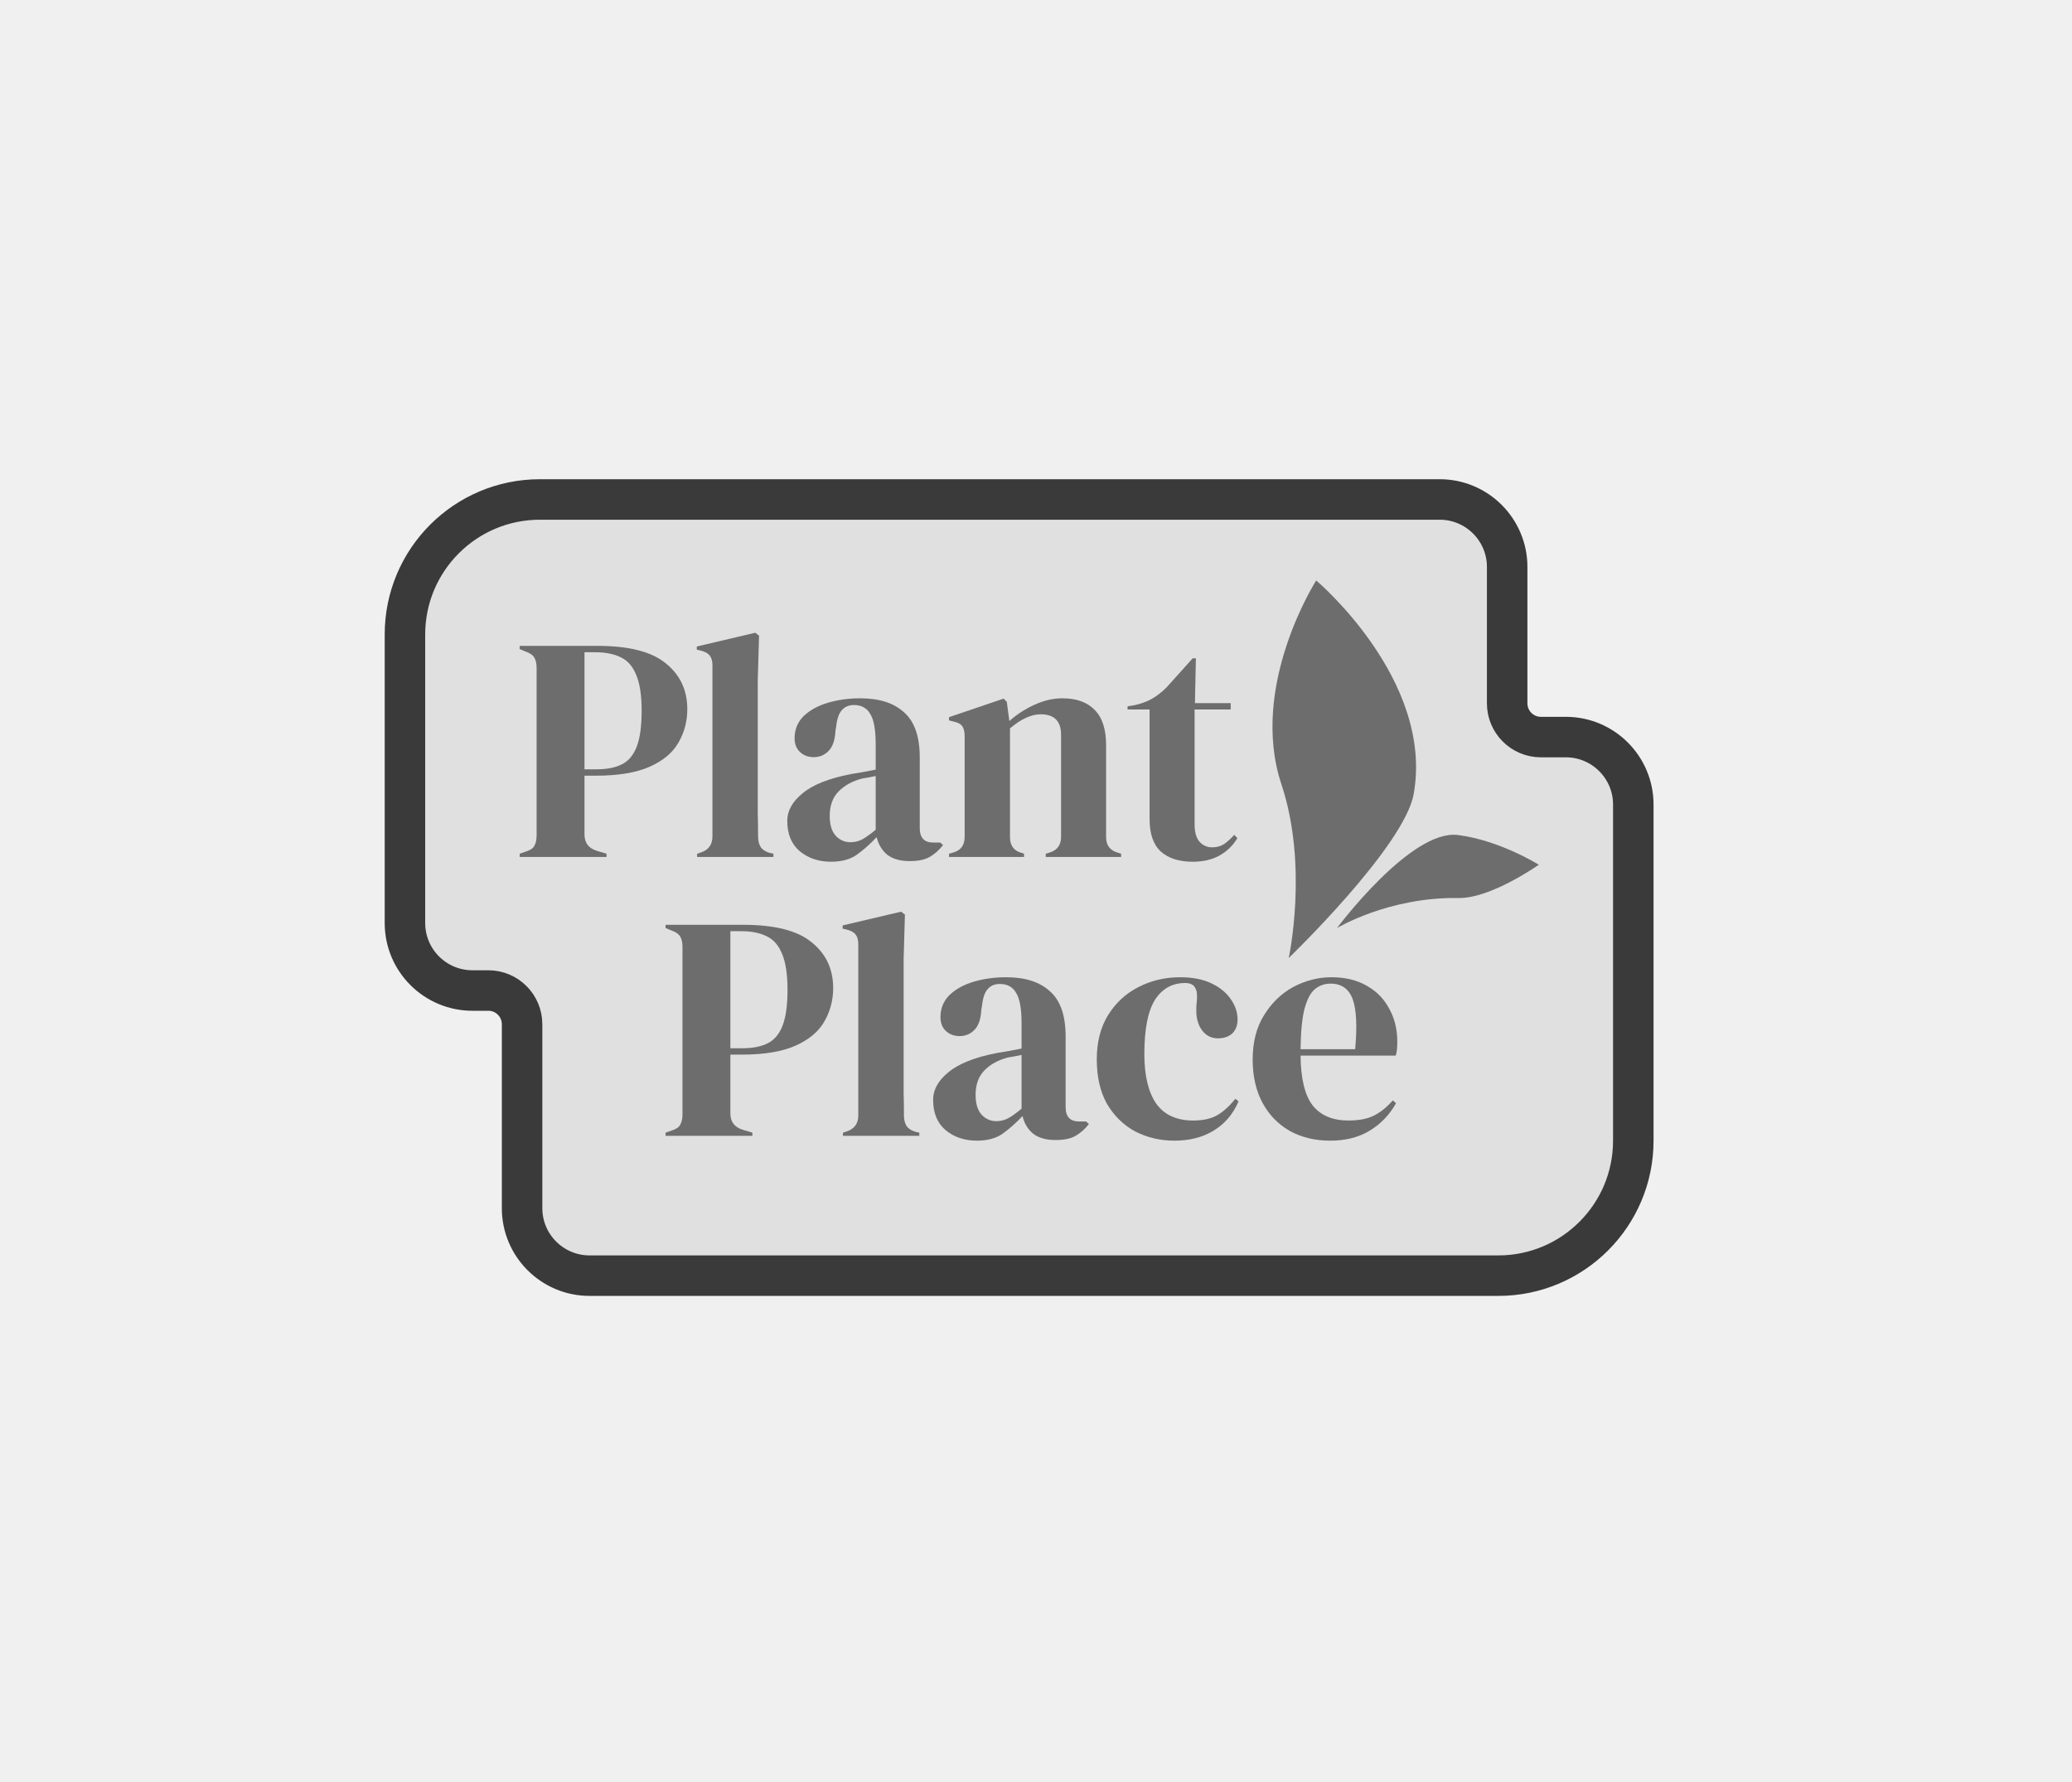
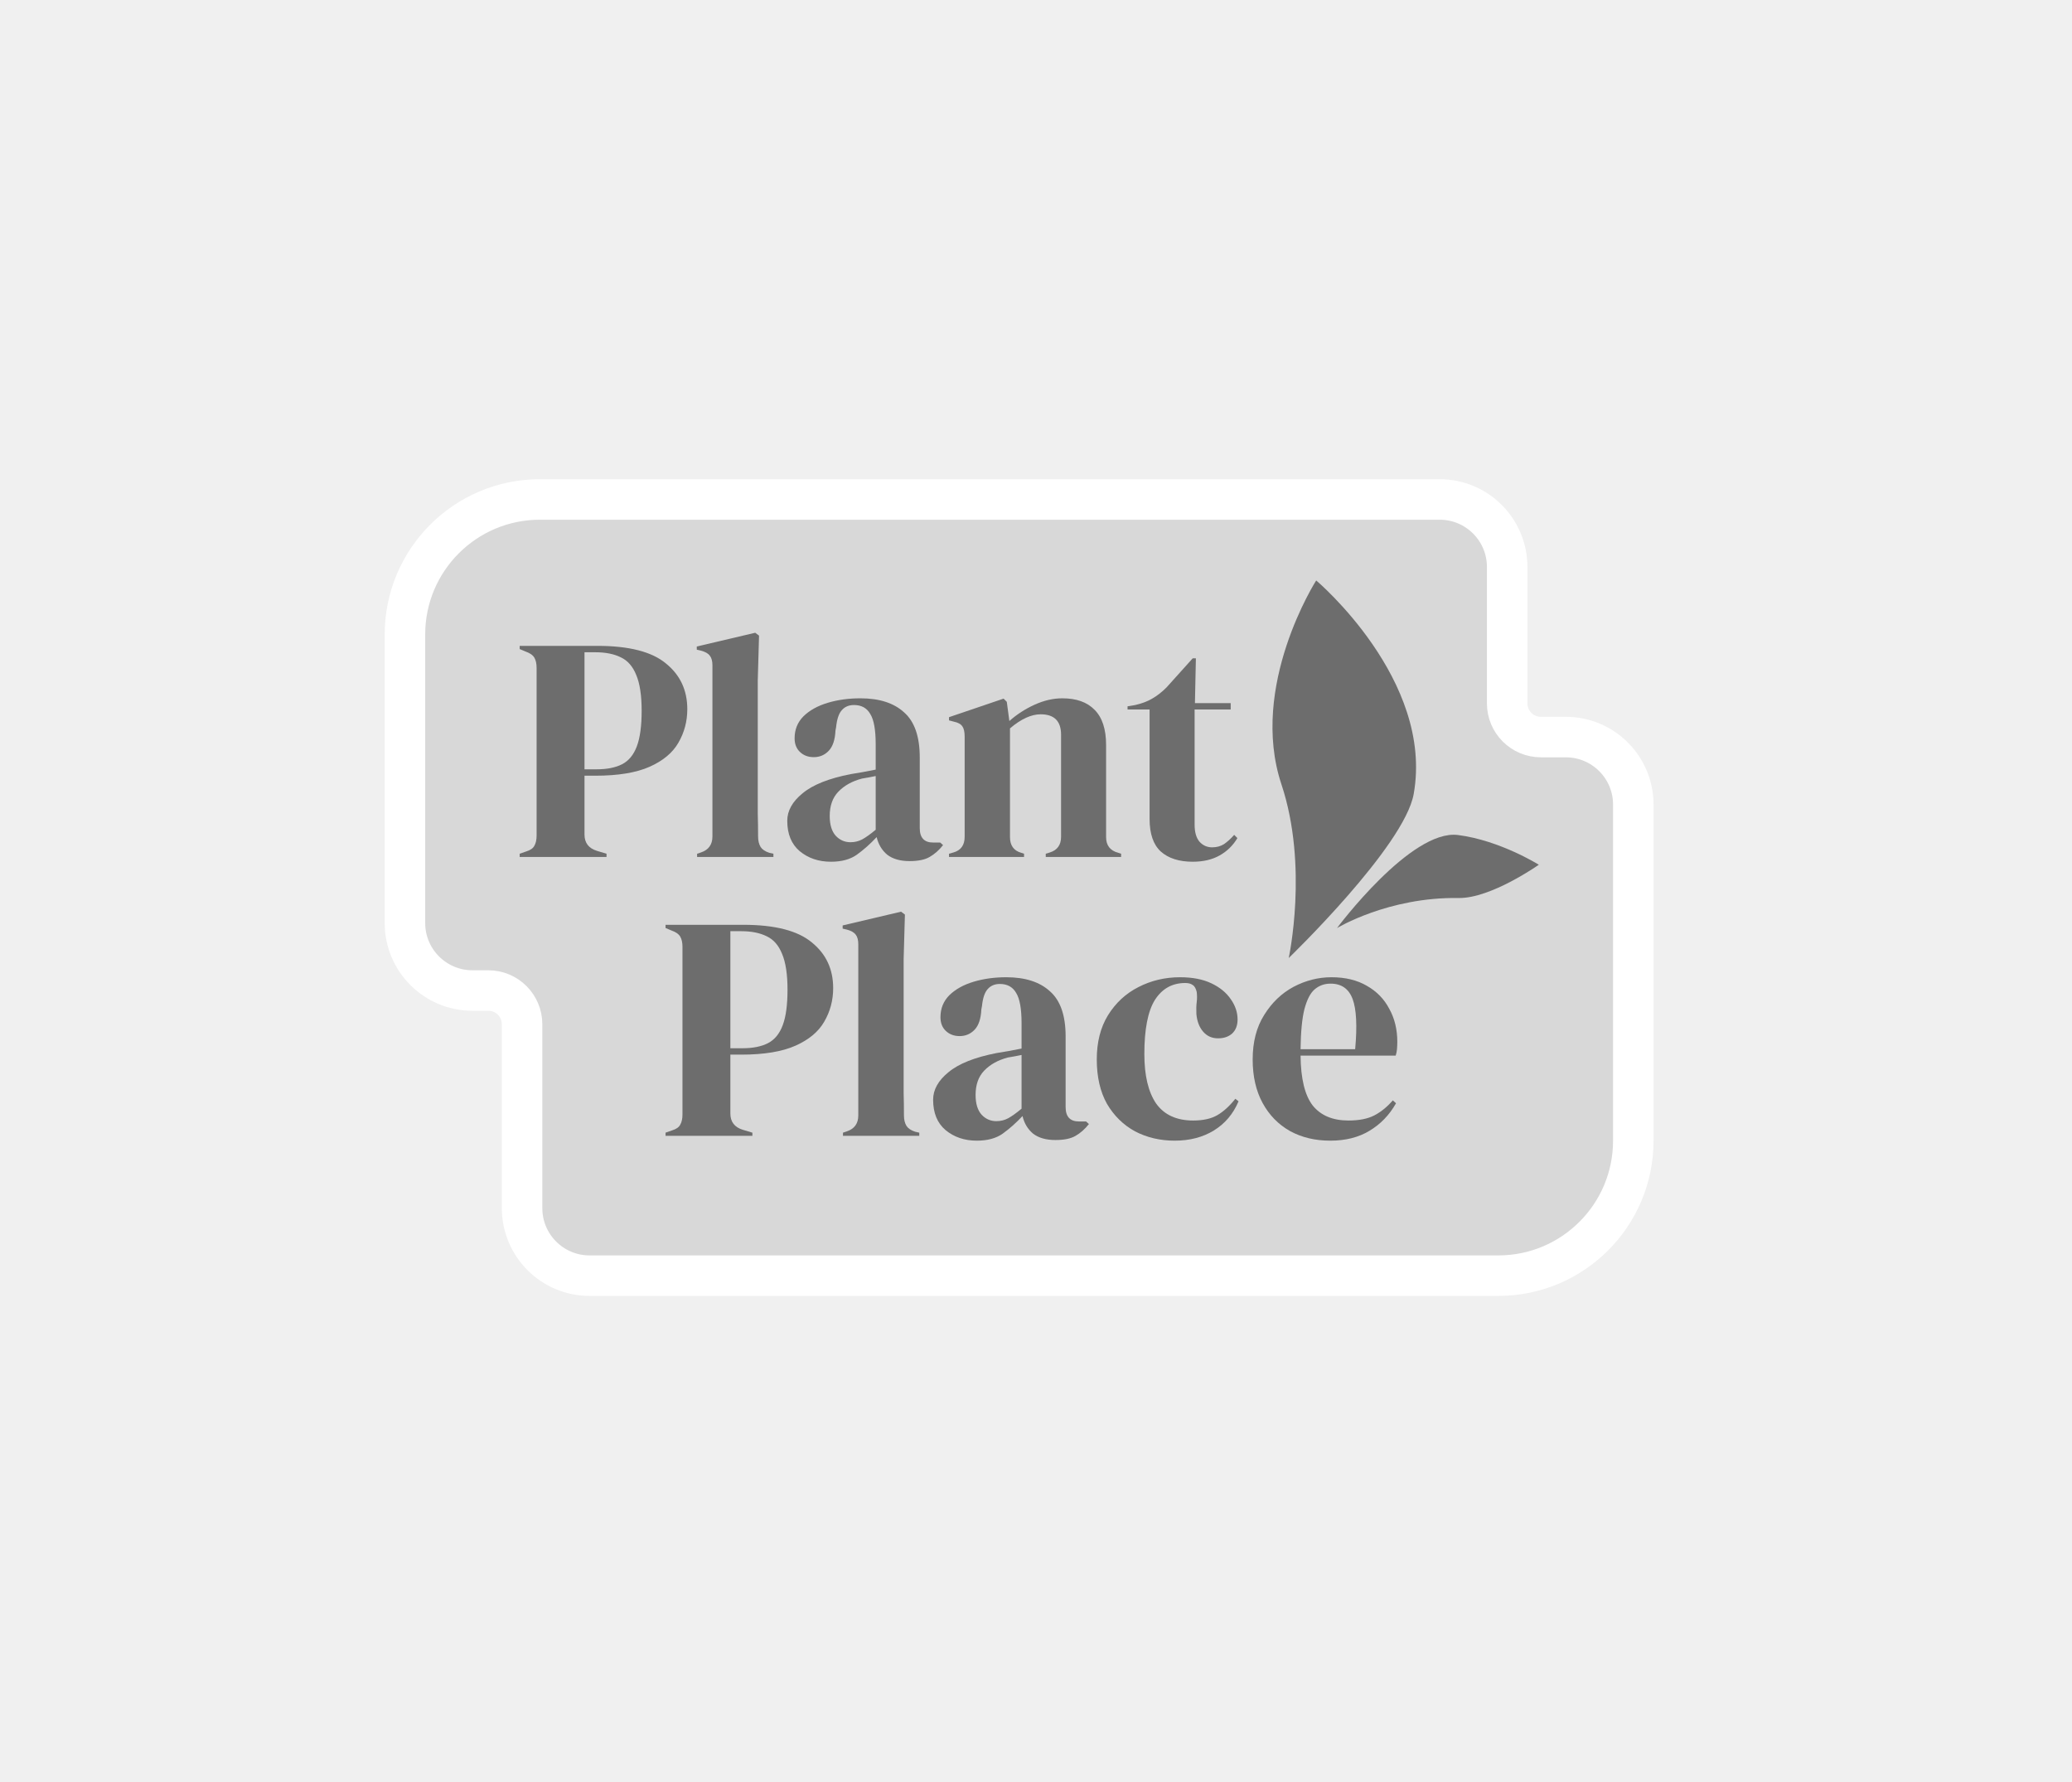
<svg xmlns="http://www.w3.org/2000/svg" width="307" height="264" viewBox="0 0 307 264" fill="none">
-   <path d="M70 146.755H72.355C75.116 146.755 77.355 148.994 77.355 151.755V179C77.355 184.523 81.832 189 87.355 189H222C233.046 189 242 180.046 242 169V119.204C242 113.681 237.523 109.204 232 109.204H228.311C225.549 109.204 223.311 106.966 223.311 104.204V84C223.311 78.477 218.833 74 213.311 74H80C68.954 74 60 82.954 60 94V136.755C60 142.278 64.477 146.755 70 146.755Z" fill="#E0E0E0" stroke="#3A3A3A" stroke-width="6" />
+   <path d="M70 146.755H72.355C75.116 146.755 77.355 148.994 77.355 151.755V179C77.355 184.523 81.832 189 87.355 189H222C233.046 189 242 180.046 242 169V119.204C242 113.681 237.523 109.204 232 109.204H228.311C225.549 109.204 223.311 106.966 223.311 104.204V84C223.311 78.477 218.833 74 213.311 74H80C68.954 74 60 82.954 60 94V136.755C60 142.278 64.477 146.755 70 146.755Z" fill="#D8D8D8" stroke="white" stroke-width="6" />
  <path d="M77 126.963V126.489L77.946 126.157C78.577 125.968 78.987 125.683 79.176 125.304C79.397 124.925 79.507 124.42 79.507 123.788V98.96C79.507 98.328 79.397 97.823 79.176 97.444C78.955 97.064 78.53 96.764 77.899 96.543L77 96.164V95.69H88.495C93.194 95.69 96.585 96.559 98.666 98.296C100.779 100.002 101.835 102.261 101.835 105.072C101.835 106.873 101.394 108.531 100.511 110.047C99.659 111.532 98.24 112.716 96.253 113.601C94.267 114.485 91.586 114.928 88.212 114.928H86.603V123.646C86.603 124.878 87.218 125.683 88.448 126.062L89.867 126.489V126.963H77ZM86.603 113.98H88.401C89.946 113.98 91.207 113.727 92.185 113.222C93.163 112.716 93.888 111.832 94.361 110.568C94.834 109.305 95.071 107.552 95.071 105.309C95.071 103.035 94.803 101.266 94.267 100.002C93.762 98.739 93.005 97.87 91.996 97.396C90.987 96.891 89.725 96.638 88.212 96.638H86.603V113.98Z" fill="#6D6D6D" />
  <path d="M103.287 126.963V126.489L103.855 126.299C104.99 125.92 105.558 125.13 105.558 123.93V98.581C105.558 97.949 105.432 97.475 105.179 97.159C104.927 96.812 104.486 96.559 103.855 96.401L103.24 96.259V95.785L111.897 93.748L112.464 94.174L112.275 100.808V117.012C112.275 118.181 112.275 119.35 112.275 120.519C112.307 121.656 112.323 122.793 112.323 123.93C112.323 124.562 112.449 125.083 112.701 125.494C112.953 125.873 113.379 126.157 113.978 126.347L114.593 126.489V126.963H103.287Z" fill="#6D6D6D" />
  <path d="M123.126 127.673C121.296 127.673 119.751 127.152 118.49 126.11C117.26 125.067 116.645 123.567 116.645 121.608C116.645 120.124 117.402 118.765 118.915 117.534C120.429 116.27 122.81 115.322 126.059 114.691C126.563 114.596 127.131 114.501 127.762 114.406C128.392 114.28 129.055 114.154 129.748 114.027V110.284C129.748 108.136 129.48 106.636 128.944 105.783C128.44 104.898 127.635 104.456 126.532 104.456C125.775 104.456 125.176 104.709 124.734 105.214C124.293 105.688 124.009 106.525 123.883 107.725L123.788 108.247C123.725 109.605 123.394 110.6 122.795 111.232C122.195 111.863 121.454 112.179 120.571 112.179C119.751 112.179 119.073 111.927 118.537 111.421C118.001 110.916 117.733 110.237 117.733 109.384C117.733 108.089 118.174 106.999 119.057 106.114C119.972 105.23 121.17 104.567 122.653 104.124C124.135 103.682 125.743 103.461 127.478 103.461C130.285 103.461 132.445 104.156 133.959 105.546C135.504 106.904 136.277 109.131 136.277 112.227V122.698C136.277 124.12 136.939 124.83 138.263 124.83H139.304L139.73 125.209C139.131 125.968 138.468 126.552 137.743 126.963C137.049 127.373 136.056 127.579 134.763 127.579C133.375 127.579 132.271 127.263 131.451 126.631C130.663 125.968 130.143 125.099 129.89 124.025C128.944 125.036 127.967 125.904 126.957 126.631C125.98 127.326 124.703 127.673 123.126 127.673ZM126.011 124.783C126.642 124.783 127.225 124.641 127.762 124.357C128.329 124.041 128.992 123.567 129.748 122.935V114.975C129.433 115.038 129.118 115.101 128.802 115.164C128.487 115.228 128.124 115.291 127.714 115.354C126.264 115.733 125.097 116.381 124.214 117.297C123.362 118.181 122.936 119.381 122.936 120.898C122.936 122.193 123.236 123.172 123.835 123.835C124.434 124.467 125.16 124.783 126.011 124.783Z" fill="#6D6D6D" />
  <path d="M140.611 126.963V126.489L141.273 126.299C142.377 125.983 142.929 125.209 142.929 123.977V109.147C142.929 108.452 142.819 107.947 142.598 107.631C142.377 107.283 141.951 107.046 141.321 106.92L140.611 106.73V106.257L148.7 103.508L149.173 103.982L149.552 106.825C150.656 105.846 151.901 105.04 153.289 104.409C154.677 103.777 156.048 103.461 157.405 103.461C159.486 103.461 161.079 104.03 162.182 105.167C163.318 106.304 163.885 108.041 163.885 110.379V124.025C163.885 125.257 164.485 126.031 165.683 126.347L166.109 126.489V126.963H154.945V126.489L155.56 126.299C156.663 125.952 157.215 125.178 157.215 123.977V108.863C157.215 106.841 156.206 105.83 154.188 105.83C152.8 105.83 151.286 106.525 149.646 107.915V124.025C149.646 125.257 150.198 126.031 151.302 126.347L151.728 126.489V126.963H140.611Z" fill="#6D6D6D" />
  <path d="M176.717 127.673C174.698 127.673 173.121 127.168 171.986 126.157C170.882 125.146 170.33 123.535 170.33 121.324V105.119H167.066V104.646L168.202 104.456C169.179 104.235 170.015 103.919 170.709 103.508C171.434 103.098 172.144 102.545 172.838 101.85L176.717 97.538H177.19L177.048 104.172H182.346V105.119H177.001V122.177C177.001 123.283 177.237 124.12 177.71 124.688C178.215 125.257 178.845 125.541 179.602 125.541C180.265 125.541 180.848 125.383 181.353 125.067C181.857 124.72 182.362 124.262 182.866 123.693L183.34 124.167C182.709 125.241 181.842 126.094 180.738 126.726C179.634 127.357 178.294 127.673 176.717 127.673Z" fill="#6D6D6D" />
  <path d="M98.612 168.289V167.815L99.558 167.484C100.189 167.294 100.599 167.01 100.788 166.631C101.009 166.252 101.12 165.746 101.12 165.115V140.286C101.12 139.655 101.009 139.149 100.788 138.77C100.568 138.391 100.142 138.091 99.511 137.87L98.612 137.491V137.017H110.108C114.807 137.017 118.197 137.886 120.278 139.623C122.391 141.329 123.448 143.587 123.448 146.399C123.448 148.199 123.006 149.858 122.123 151.374C121.272 152.858 119.853 154.043 117.866 154.927C115.879 155.812 113.198 156.254 109.824 156.254H108.215V164.973C108.215 166.204 108.83 167.01 110.06 167.389L111.48 167.815V168.289H98.612ZM108.215 155.307H110.013C111.558 155.307 112.82 155.054 113.798 154.548C114.775 154.043 115.501 153.159 115.974 151.895C116.447 150.632 116.683 148.878 116.683 146.636C116.683 144.361 116.415 142.592 115.879 141.329C115.374 140.065 114.617 139.197 113.608 138.723C112.599 138.217 111.338 137.965 109.824 137.965H108.215V155.307Z" fill="#6D6D6D" />
  <path d="M124.9 168.289V167.815L125.467 167.626C126.603 167.247 127.17 166.457 127.17 165.257V139.907C127.17 139.276 127.044 138.802 126.792 138.486C126.539 138.138 126.098 137.886 125.467 137.728L124.852 137.586V137.112L133.509 135.074L134.077 135.501L133.888 142.134V158.339C133.888 159.508 133.888 160.677 133.888 161.845C133.919 162.982 133.935 164.12 133.935 165.257C133.935 165.889 134.061 166.41 134.313 166.82C134.566 167.199 134.991 167.484 135.591 167.673L136.206 167.815V168.289H124.9Z" fill="#6D6D6D" />
  <path d="M144.738 169C142.909 169 141.364 168.479 140.102 167.436C138.872 166.394 138.257 164.894 138.257 162.935C138.257 161.45 139.014 160.092 140.528 158.86C142.042 157.597 144.423 156.649 147.671 156.017C148.176 155.923 148.743 155.828 149.374 155.733C150.005 155.607 150.667 155.48 151.361 155.354V151.611C151.361 149.463 151.093 147.962 150.557 147.109C150.052 146.225 149.248 145.783 148.144 145.783C147.387 145.783 146.788 146.035 146.346 146.541C145.905 147.015 145.621 147.852 145.495 149.052L145.4 149.573C145.337 150.932 145.006 151.927 144.407 152.558C143.808 153.19 143.067 153.506 142.184 153.506C141.364 153.506 140.686 153.253 140.149 152.748C139.613 152.243 139.345 151.563 139.345 150.71C139.345 149.415 139.787 148.326 140.67 147.441C141.584 146.557 142.783 145.893 144.265 145.451C145.747 145.009 147.356 144.788 149.09 144.788C151.897 144.788 154.057 145.483 155.571 146.873C157.116 148.231 157.889 150.458 157.889 153.553V164.025C157.889 165.446 158.551 166.157 159.876 166.157H160.917L161.342 166.536C160.743 167.294 160.081 167.879 159.355 168.289C158.662 168.7 157.668 168.905 156.375 168.905C154.988 168.905 153.884 168.589 153.064 167.958C152.275 167.294 151.755 166.426 151.503 165.352C150.557 166.362 149.579 167.231 148.57 167.958C147.592 168.653 146.315 169 144.738 169ZM147.624 166.11C148.254 166.11 148.838 165.968 149.374 165.683C149.942 165.367 150.604 164.894 151.361 164.262V156.302C151.045 156.365 150.73 156.428 150.415 156.491C150.099 156.554 149.737 156.617 149.327 156.681C147.876 157.06 146.709 157.707 145.826 158.623C144.975 159.508 144.549 160.708 144.549 162.224C144.549 163.519 144.848 164.499 145.448 165.162C146.047 165.794 146.772 166.11 147.624 166.11Z" fill="#6D6D6D" />
  <path d="M174.048 169C171.903 169 169.948 168.542 168.182 167.626C166.447 166.678 165.06 165.32 164.019 163.551C163.01 161.751 162.505 159.555 162.505 156.965C162.505 154.406 163.057 152.227 164.161 150.426C165.296 148.594 166.794 147.204 168.655 146.257C170.547 145.277 172.613 144.788 174.852 144.788C176.681 144.788 178.226 145.088 179.488 145.688C180.749 146.288 181.711 147.078 182.373 148.057C183.036 149.005 183.367 150 183.367 151.042C183.367 151.927 183.099 152.622 182.563 153.127C182.026 153.601 181.333 153.838 180.481 153.838C179.567 153.838 178.825 153.506 178.258 152.843C177.69 152.179 177.359 151.311 177.264 150.237C177.233 149.542 177.249 148.957 177.312 148.484C177.375 147.978 177.375 147.473 177.312 146.967C177.186 146.43 176.981 146.083 176.697 145.925C176.444 145.735 176.082 145.641 175.609 145.641C173.685 145.641 172.187 146.478 171.115 148.152C170.074 149.826 169.554 152.495 169.554 156.159C169.554 159.35 170.137 161.798 171.304 163.504C172.502 165.178 174.331 166.015 176.791 166.015C178.274 166.015 179.472 165.746 180.387 165.209C181.301 164.672 182.184 163.867 183.036 162.793L183.509 163.172C182.72 165.036 181.506 166.473 179.866 167.484C178.226 168.495 176.287 169 174.048 169Z" fill="#6D6D6D" />
  <path d="M197.288 144.788C199.338 144.788 201.088 145.214 202.539 146.067C203.99 146.888 205.093 148.025 205.85 149.479C206.639 150.9 207.033 152.527 207.033 154.359C207.033 154.706 207.017 155.07 206.986 155.449C206.954 155.796 206.891 156.112 206.796 156.396H192.699C192.731 159.808 193.33 162.272 194.497 163.788C195.695 165.273 197.461 166.015 199.795 166.015C201.372 166.015 202.649 165.762 203.627 165.257C204.605 164.751 205.519 164.009 206.371 163.03L206.844 163.456C205.866 165.194 204.557 166.552 202.917 167.531C201.309 168.51 199.369 169 197.099 169C194.86 169 192.873 168.526 191.138 167.579C189.404 166.599 188.048 165.209 187.07 163.409C186.092 161.608 185.603 159.46 185.603 156.965C185.603 154.375 186.171 152.179 187.307 150.379C188.442 148.547 189.893 147.157 191.659 146.209C193.456 145.262 195.333 144.788 197.288 144.788ZM197.146 145.735C196.232 145.735 195.443 146.02 194.781 146.588C194.15 147.125 193.645 148.104 193.267 149.526C192.92 150.916 192.731 152.89 192.699 155.449H200.789C201.104 152.006 200.978 149.526 200.41 148.01C199.843 146.493 198.754 145.735 197.146 145.735Z" fill="#6D6D6D" />
  <path d="M216.02 123.715C209.033 122.825 198.1 137.501 198.1 137.501C198.1 137.501 205.721 132.877 216.117 133.049C220.905 133.128 228 128.12 228 128.12C228 128.12 222.252 124.508 216.02 123.715Z" fill="#6D6D6D" />
  <path d="M189.865 116.208C185.013 101.626 195.016 86 195.016 86C195.016 86 212.477 100.722 209.461 117.639C208.072 125.43 190.946 141.938 190.946 141.938C190.946 141.938 193.903 128.342 189.865 116.208Z" fill="#6D6D6D" />
</svg>
